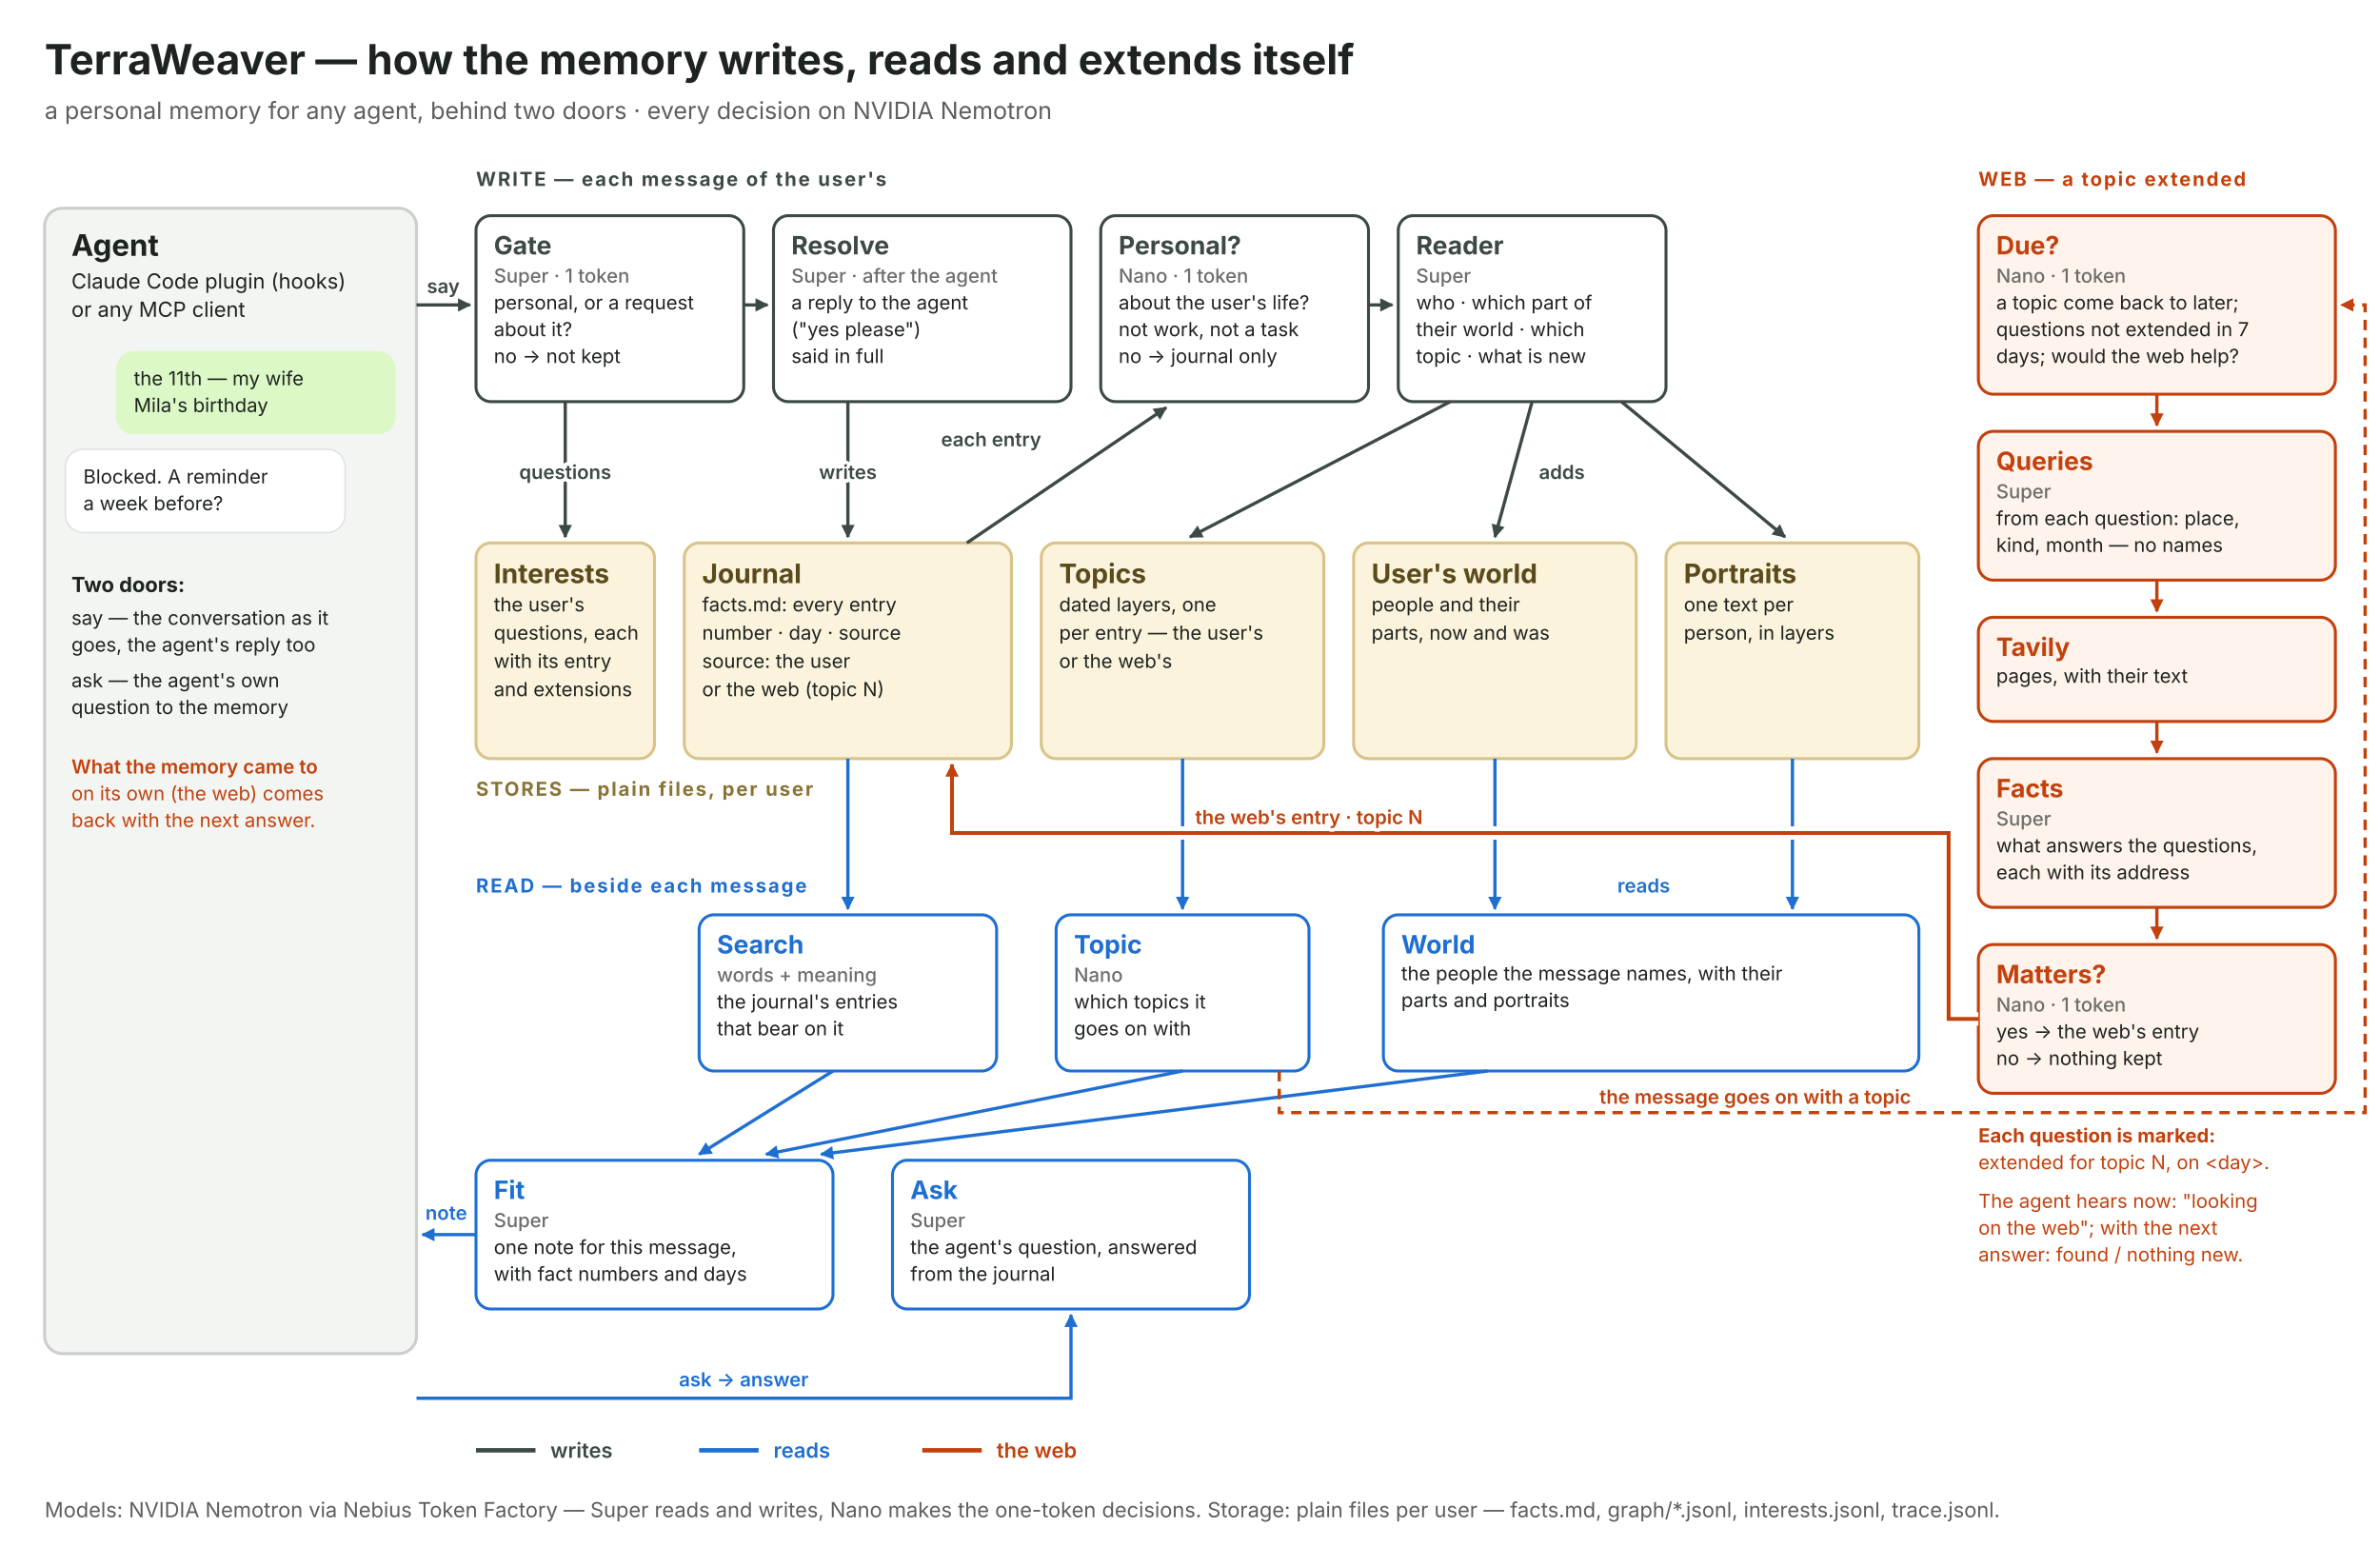
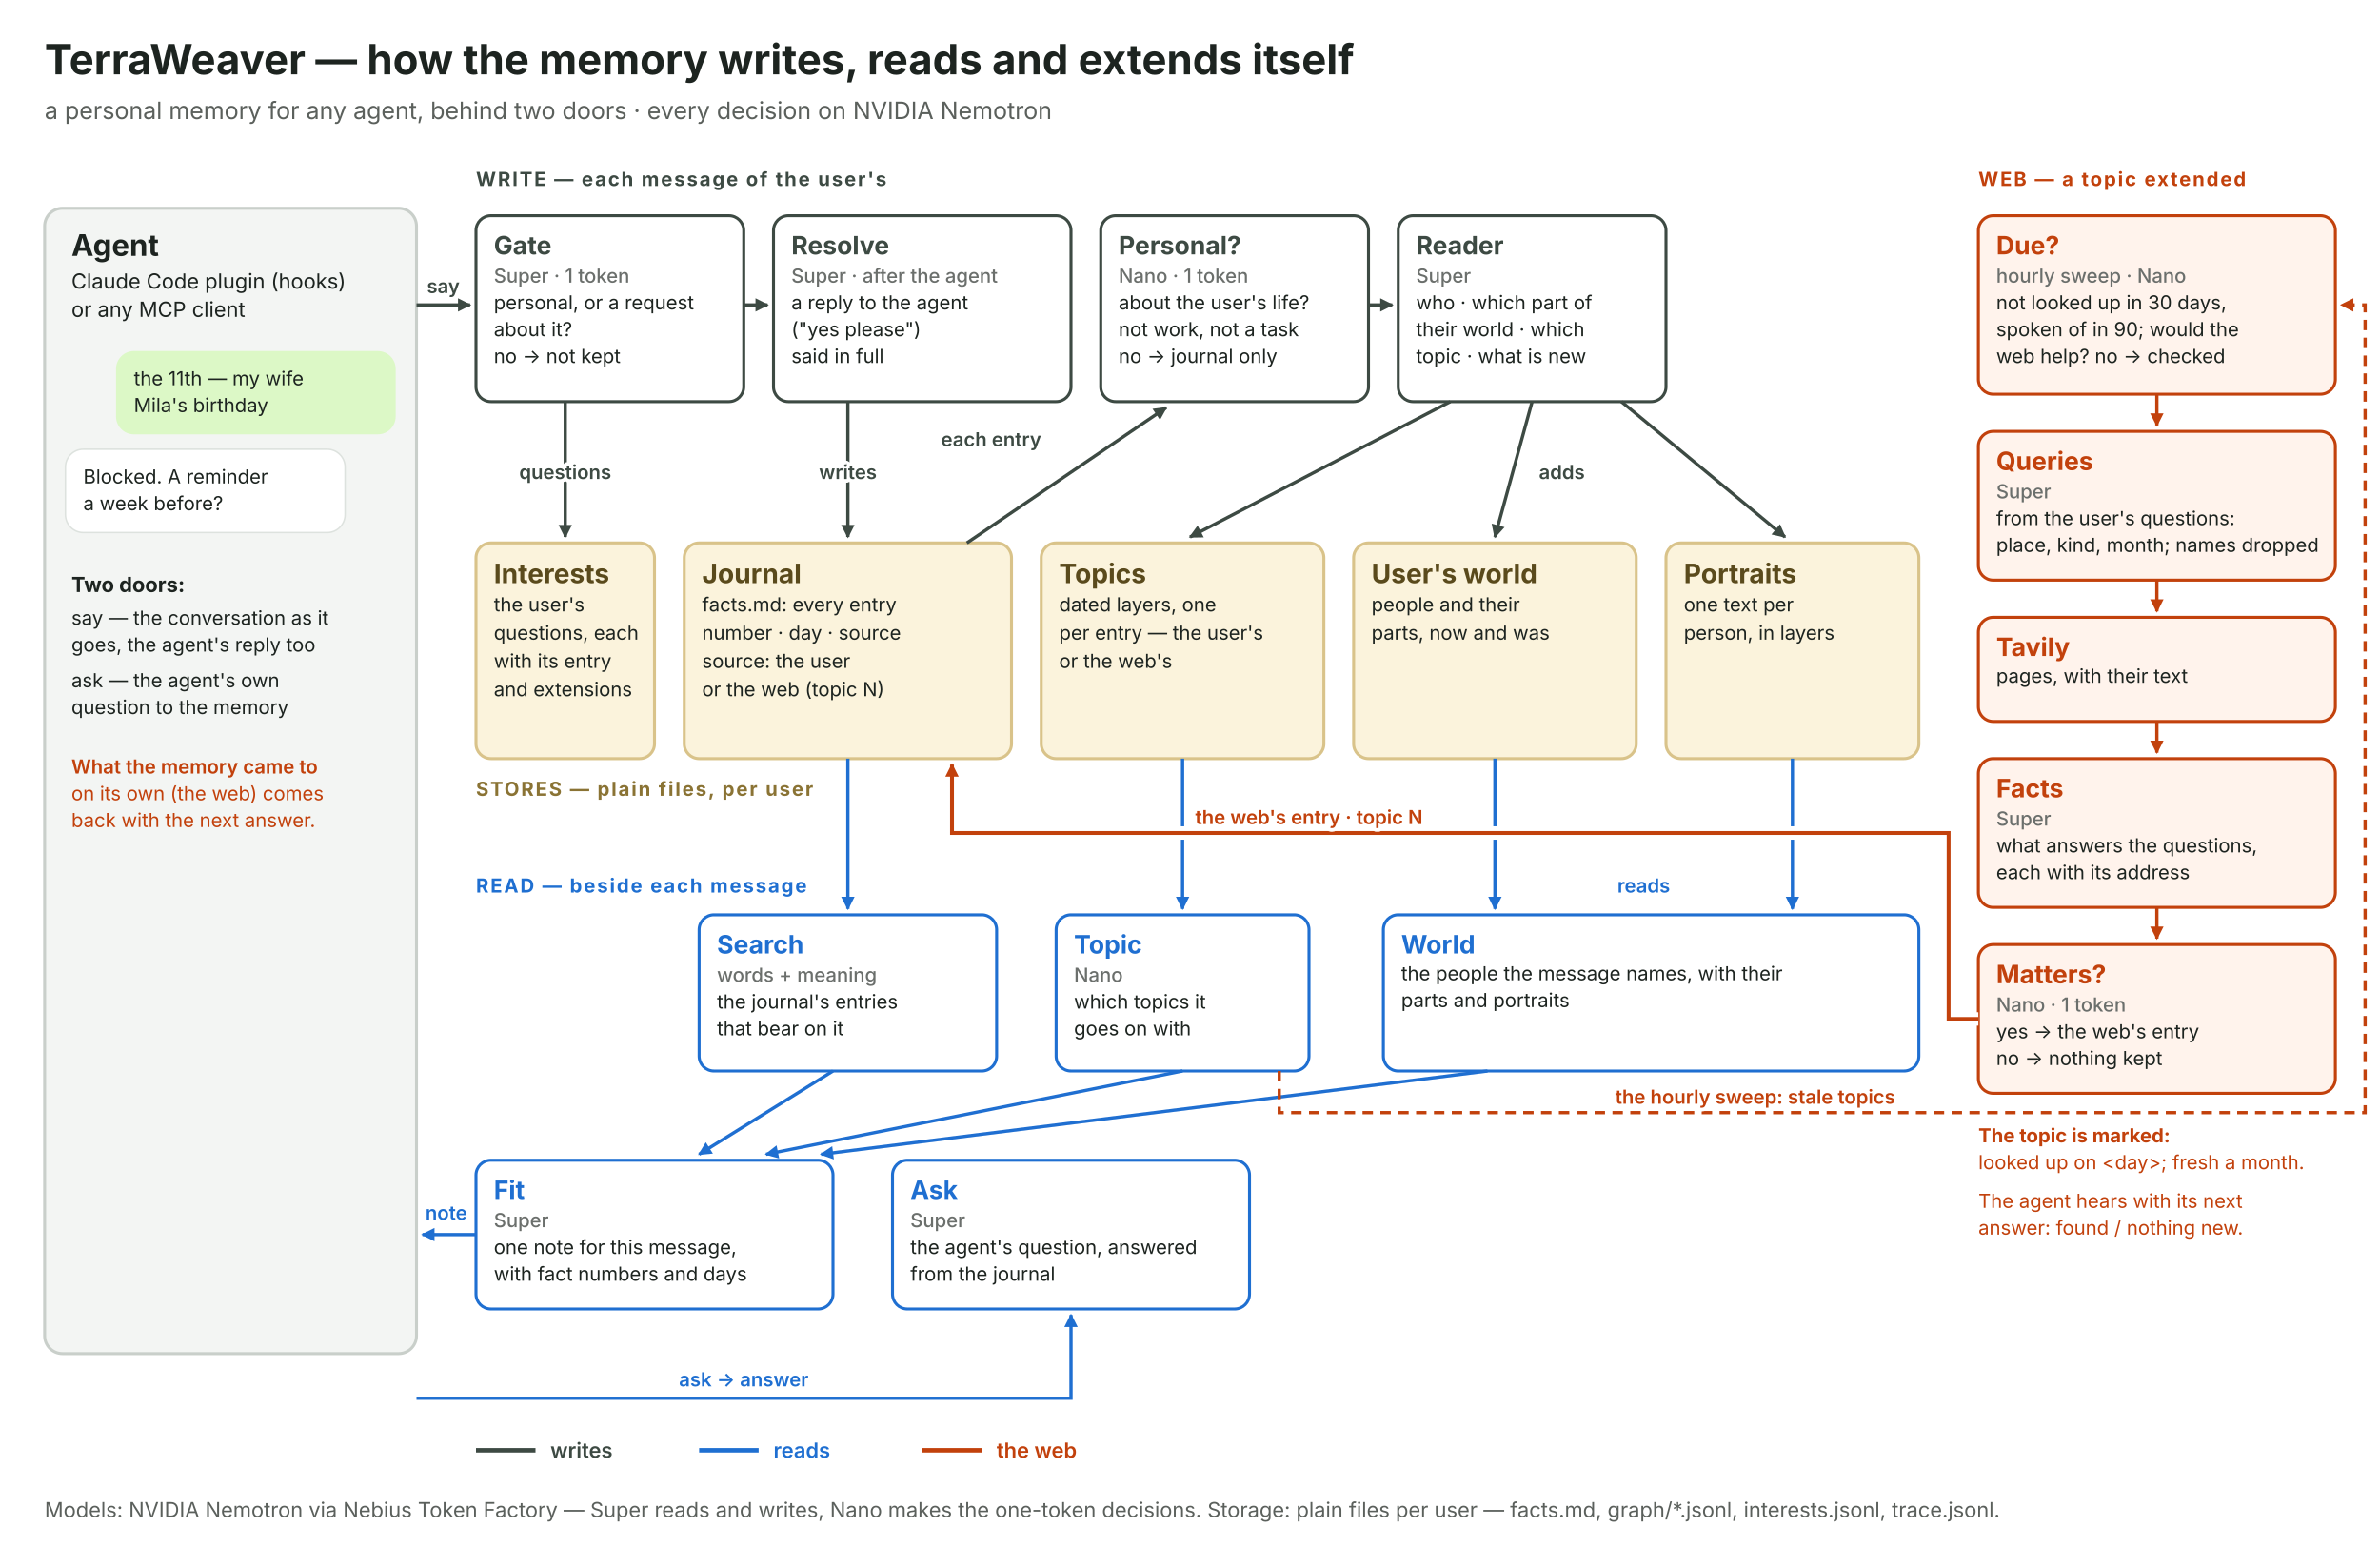
<svg xmlns="http://www.w3.org/2000/svg" viewBox="0 0 1600 1040" width="1600" height="1040" font-family="Inter, Helvetica, Arial, sans-serif" role="img" aria-label="TerraWeaver architecture: the agent talks to the memory through say and ask; messages are gated, resolved and kept in the journal, then read into the user's world, topics and portraits; a note is read back for each message; a topic is extended from the web for the user's questions on it.">
  <defs>
    <marker id="w" viewBox="0 0 10 10" refX="9" refY="5" markerWidth="9" markerHeight="9" markerUnits="userSpaceOnUse" orient="auto-start-reverse">
      <path d="M0,0 L10,5 L0,10 z" fill="#3d4a43" />
    </marker>
    <marker id="r" viewBox="0 0 10 10" refX="9" refY="5" markerWidth="9" markerHeight="9" markerUnits="userSpaceOnUse" orient="auto-start-reverse">
      <path d="M0,0 L10,5 L0,10 z" fill="#1f6fd1" />
    </marker>
    <marker id="x" viewBox="0 0 10 10" refX="9" refY="5" markerWidth="9" markerHeight="9" markerUnits="userSpaceOnUse" orient="auto-start-reverse">
      <path d="M0,0 L10,5 L0,10 z" fill="#c2410c" />
    </marker>
  </defs>
  <rect x="0" y="0" width="1600" height="1040" fill="#ffffff" />
  <text x="30" y="50" font-size="28" font-weight="700" fill="#1d2420" text-anchor="start">TerraWeaver — how the memory writes, reads and extends itself</text>
  <text x="30" y="80" font-size="16" font-weight="400" fill="#5b605c" text-anchor="start">a personal memory for any agent, behind two doors · every decision on NVIDIA Nemotron</text>
  <text x="320" y="125" font-size="13" font-weight="700" fill="#3d4a43" text-anchor="start" letter-spacing="1.2">WRITE — each message of the user's</text>
  <text x="320" y="535" font-size="13" font-weight="700" fill="#8a7334" text-anchor="start" letter-spacing="1.2">STORES — plain files, per user</text>
  <text x="320" y="600" font-size="13" font-weight="700" fill="#1f6fd1" text-anchor="start" letter-spacing="1.2">READ — beside each message</text>
  <text x="1330" y="125" font-size="13" font-weight="700" fill="#c2410c" text-anchor="start" letter-spacing="1.2">WEB — a topic extended</text>
  <rect x="30" y="140" width="250" height="770" rx="12" fill="#f3f5f3" stroke="#c9cfca" stroke-width="2" />
  <text x="48" y="172" font-size="20" font-weight="700" fill="#1d2420" text-anchor="start">Agent</text>
  <text x="48" y="194" font-size="14" font-weight="400" fill="#1d2420" text-anchor="start">Claude Code plugin (hooks)</text>
  <text x="48" y="213" font-size="14" font-weight="400" fill="#1d2420" text-anchor="start">or any MCP client</text>
  <rect x="78" y="236" width="188" height="56" rx="12" fill="#dcf8c6" />
  <text x="90" y="259" font-size="13" font-weight="400" fill="#1d2420" text-anchor="start">the 11th — my wife</text>
  <text x="90" y="277" font-size="13" font-weight="400" fill="#1d2420" text-anchor="start">Mila's birthday</text>
  <rect x="44" y="302" width="188" height="56" rx="12" fill="#ffffff" stroke="#dde2de" />
  <text x="56" y="325" font-size="13" font-weight="400" fill="#1d2420" text-anchor="start">Blocked. A reminder</text>
  <text x="56" y="343" font-size="13" font-weight="400" fill="#1d2420" text-anchor="start">a week before?</text>
  <text x="48" y="398" font-size="14" font-weight="700" fill="#1d2420" text-anchor="start">Two doors:</text>
  <text x="48" y="420" font-size="13" font-weight="400" fill="#1d2420" text-anchor="start">say — the conversation as it</text>
  <text x="48" y="438" font-size="13" font-weight="400" fill="#1d2420" text-anchor="start">goes, the agent's reply too</text>
  <text x="48" y="462" font-size="13" font-weight="400" fill="#1d2420" text-anchor="start">ask — the agent's own</text>
  <text x="48" y="480" font-size="13" font-weight="400" fill="#1d2420" text-anchor="start">question to the memory</text>
  <text x="48" y="520" font-size="13" font-weight="600" fill="#c2410c" text-anchor="start">What the memory came to</text>
  <text x="48" y="538" font-size="13" font-weight="400" fill="#c2410c" text-anchor="start">on its own (the web) comes</text>
  <text x="48" y="556" font-size="13" font-weight="400" fill="#c2410c" text-anchor="start">back with the next answer.</text>
  <rect x="320" y="145" width="180" height="125" rx="10" fill="#ffffff" stroke="#3d4a43" stroke-width="2" />
  <text x="332" y="171" font-size="17" font-weight="700" fill="#3d4a43" text-anchor="start">Gate</text>
  <text x="332" y="190" font-size="13" font-weight="500" fill="#6b6f6c" text-anchor="start">Super · 1 token</text>
  <text x="332" y="208" font-size="13" font-weight="400" fill="#1d2420" text-anchor="start">personal, or a request</text>
  <text x="332" y="226" font-size="13" font-weight="400" fill="#1d2420" text-anchor="start">about it?</text>
  <text x="332" y="244" font-size="13" font-weight="400" fill="#1d2420" text-anchor="start">no → not kept</text>
  <rect x="520" y="145" width="200" height="125" rx="10" fill="#ffffff" stroke="#3d4a43" stroke-width="2" />
  <text x="532" y="171" font-size="17" font-weight="700" fill="#3d4a43" text-anchor="start">Resolve</text>
  <text x="532" y="190" font-size="13" font-weight="500" fill="#6b6f6c" text-anchor="start">Super · after the agent</text>
  <text x="532" y="208" font-size="13" font-weight="400" fill="#1d2420" text-anchor="start">a reply to the agent</text>
  <text x="532" y="226" font-size="13" font-weight="400" fill="#1d2420" text-anchor="start">("yes please")</text>
  <text x="532" y="244" font-size="13" font-weight="400" fill="#1d2420" text-anchor="start">said in full</text>
  <rect x="740" y="145" width="180" height="125" rx="10" fill="#ffffff" stroke="#3d4a43" stroke-width="2" />
  <text x="752" y="171" font-size="17" font-weight="700" fill="#3d4a43" text-anchor="start">Personal?</text>
  <text x="752" y="190" font-size="13" font-weight="500" fill="#6b6f6c" text-anchor="start">Nano · 1 token</text>
  <text x="752" y="208" font-size="13" font-weight="400" fill="#1d2420" text-anchor="start">about the user's life?</text>
  <text x="752" y="226" font-size="13" font-weight="400" fill="#1d2420" text-anchor="start">not work, not a task</text>
  <text x="752" y="244" font-size="13" font-weight="400" fill="#1d2420" text-anchor="start">no → journal only</text>
  <rect x="940" y="145" width="180" height="125" rx="10" fill="#ffffff" stroke="#3d4a43" stroke-width="2" />
  <text x="952" y="171" font-size="17" font-weight="700" fill="#3d4a43" text-anchor="start">Reader</text>
  <text x="952" y="190" font-size="13" font-weight="500" fill="#6b6f6c" text-anchor="start">Super</text>
  <text x="952" y="208" font-size="13" font-weight="400" fill="#1d2420" text-anchor="start">who · which part of</text>
  <text x="952" y="226" font-size="13" font-weight="400" fill="#1d2420" text-anchor="start">their world · which</text>
  <text x="952" y="244" font-size="13" font-weight="400" fill="#1d2420" text-anchor="start">topic · what is new</text>
  <path d="M280,205 H316" fill="none" stroke="#3d4a43" stroke-width="2.2" marker-end="url(#w)" />
  <text x="298" y="197" font-size="13" font-weight="600" fill="#3d4a43" text-anchor="middle" paint-order="stroke" stroke="#ffffff" stroke-width="5" stroke-linejoin="round">say</text>
  <path d="M500,205 H516" fill="none" stroke="#3d4a43" stroke-width="2.2" marker-end="url(#w)" />
  <path d="M920,205 H936" fill="none" stroke="#3d4a43" stroke-width="2.2" marker-end="url(#w)" />
  <rect x="320" y="365" width="120" height="145" rx="10" fill="#fbf3dc" stroke="#d9c38a" stroke-width="2" />
  <text x="332" y="392" font-size="18" font-weight="700" fill="#5a4a1c" text-anchor="start">Interests</text>
  <text x="332" y="411" font-size="13" font-weight="400" fill="#1d2420" text-anchor="start">the user's</text>
  <text x="332" y="430" font-size="13" font-weight="400" fill="#1d2420" text-anchor="start">questions, each</text>
  <text x="332" y="449" font-size="13" font-weight="400" fill="#1d2420" text-anchor="start">with its entry</text>
  <text x="332" y="468" font-size="13" font-weight="400" fill="#1d2420" text-anchor="start">and extensions</text>
  <rect x="460" y="365" width="220" height="145" rx="10" fill="#fbf3dc" stroke="#d9c38a" stroke-width="2" />
  <text x="472" y="392" font-size="18" font-weight="700" fill="#5a4a1c" text-anchor="start">Journal</text>
  <text x="472" y="411" font-size="13" font-weight="400" fill="#1d2420" text-anchor="start">facts.md: every entry</text>
  <text x="472" y="430" font-size="13" font-weight="400" fill="#1d2420" text-anchor="start">number · day · source</text>
  <text x="472" y="449" font-size="13" font-weight="400" fill="#1d2420" text-anchor="start">source: the user</text>
  <text x="472" y="468" font-size="13" font-weight="400" fill="#1d2420" text-anchor="start">or the web (topic N)</text>
  <rect x="700" y="365" width="190" height="145" rx="10" fill="#fbf3dc" stroke="#d9c38a" stroke-width="2" />
  <text x="712" y="392" font-size="18" font-weight="700" fill="#5a4a1c" text-anchor="start">Topics</text>
  <text x="712" y="411" font-size="13" font-weight="400" fill="#1d2420" text-anchor="start">dated layers, one</text>
  <text x="712" y="430" font-size="13" font-weight="400" fill="#1d2420" text-anchor="start">per entry — the user's</text>
  <text x="712" y="449" font-size="13" font-weight="400" fill="#1d2420" text-anchor="start">or the web's</text>
  <rect x="910" y="365" width="190" height="145" rx="10" fill="#fbf3dc" stroke="#d9c38a" stroke-width="2" />
  <text x="922" y="392" font-size="18" font-weight="700" fill="#5a4a1c" text-anchor="start">User's world</text>
  <text x="922" y="411" font-size="13" font-weight="400" fill="#1d2420" text-anchor="start">people and their</text>
  <text x="922" y="430" font-size="13" font-weight="400" fill="#1d2420" text-anchor="start">parts, now and was</text>
  <rect x="1120" y="365" width="170" height="145" rx="10" fill="#fbf3dc" stroke="#d9c38a" stroke-width="2" />
  <text x="1132" y="392" font-size="18" font-weight="700" fill="#5a4a1c" text-anchor="start">Portraits</text>
  <text x="1132" y="411" font-size="13" font-weight="400" fill="#1d2420" text-anchor="start">one text per</text>
  <text x="1132" y="430" font-size="13" font-weight="400" fill="#1d2420" text-anchor="start">person, in layers</text>
  <path d="M380,270 V361" fill="none" stroke="#3d4a43" stroke-width="2.2" marker-end="url(#w)" />
  <text x="380" y="322" font-size="13" font-weight="600" fill="#3d4a43" text-anchor="middle" paint-order="stroke" stroke="#ffffff" stroke-width="5" stroke-linejoin="round">questions</text>
  <path d="M570,270 V361" fill="none" stroke="#3d4a43" stroke-width="2.2" marker-end="url(#w)" />
  <text x="570" y="322" font-size="13" font-weight="600" fill="#3d4a43" text-anchor="middle" paint-order="stroke" stroke="#ffffff" stroke-width="5" stroke-linejoin="round">writes</text>
  <path d="M650,365 L784,274" fill="none" stroke="#3d4a43" stroke-width="2.2" marker-end="url(#w)" />
  <text x="700" y="300" font-size="13" font-weight="600" fill="#3d4a43" text-anchor="end" paint-order="stroke" stroke="#ffffff" stroke-width="5" stroke-linejoin="round">each entry</text>
  <path d="M975,270 L800,361" fill="none" stroke="#3d4a43" stroke-width="2.2" marker-end="url(#w)" />
  <path d="M1030,270 L1005,361" fill="none" stroke="#3d4a43" stroke-width="2.2" marker-end="url(#w)" />
  <path d="M1090,270 L1200,361" fill="none" stroke="#3d4a43" stroke-width="2.2" marker-end="url(#w)" />
  <text x="1050" y="322" font-size="13" font-weight="600" fill="#3d4a43" text-anchor="middle" paint-order="stroke" stroke="#ffffff" stroke-width="5" stroke-linejoin="round">adds</text>
  <rect x="470" y="615" width="200" height="105" rx="10" fill="#ffffff" stroke="#1f6fd1" stroke-width="2" />
  <text x="482" y="641" font-size="17" font-weight="700" fill="#1f6fd1" text-anchor="start">Search</text>
  <text x="482" y="660" font-size="13" font-weight="500" fill="#6b6f6c" text-anchor="start">words + meaning</text>
  <text x="482" y="678" font-size="13" font-weight="400" fill="#1d2420" text-anchor="start">the journal's entries</text>
  <text x="482" y="696" font-size="13" font-weight="400" fill="#1d2420" text-anchor="start">that bear on it</text>
  <rect x="710" y="615" width="170" height="105" rx="10" fill="#ffffff" stroke="#1f6fd1" stroke-width="2" />
  <text x="722" y="641" font-size="17" font-weight="700" fill="#1f6fd1" text-anchor="start">Topic</text>
  <text x="722" y="660" font-size="13" font-weight="500" fill="#6b6f6c" text-anchor="start">Nano</text>
  <text x="722" y="678" font-size="13" font-weight="400" fill="#1d2420" text-anchor="start">which topics it</text>
  <text x="722" y="696" font-size="13" font-weight="400" fill="#1d2420" text-anchor="start">goes on with</text>
  <rect x="930" y="615" width="360" height="105" rx="10" fill="#ffffff" stroke="#1f6fd1" stroke-width="2" />
  <text x="942" y="641" font-size="17" font-weight="700" fill="#1f6fd1" text-anchor="start">World</text>
  <text x="942" y="659" font-size="13" font-weight="400" fill="#1d2420" text-anchor="start">the people the message names, with their</text>
  <text x="942" y="677" font-size="13" font-weight="400" fill="#1d2420" text-anchor="start">parts and portraits</text>
  <path d="M570,510 V611" fill="none" stroke="#1f6fd1" stroke-width="2.2" marker-end="url(#r)" />
  <path d="M795,510 V611" fill="none" stroke="#1f6fd1" stroke-width="2.2" marker-end="url(#r)" />
  <path d="M1005,510 V611" fill="none" stroke="#1f6fd1" stroke-width="2.2" marker-end="url(#r)" />
  <path d="M1205,510 V611" fill="none" stroke="#1f6fd1" stroke-width="2.2" marker-end="url(#r)" />
  <text x="1105" y="600" font-size="13" font-weight="600" fill="#1f6fd1" text-anchor="middle" paint-order="stroke" stroke="#ffffff" stroke-width="5" stroke-linejoin="round">reads</text>
  <rect x="320" y="780" width="240" height="100" rx="10" fill="#ffffff" stroke="#1f6fd1" stroke-width="2" />
  <text x="332" y="806" font-size="17" font-weight="700" fill="#1f6fd1" text-anchor="start">Fit</text>
  <text x="332" y="825" font-size="13" font-weight="500" fill="#6b6f6c" text-anchor="start">Super</text>
  <text x="332" y="843" font-size="13" font-weight="400" fill="#1d2420" text-anchor="start">one note for this message,</text>
  <text x="332" y="861" font-size="13" font-weight="400" fill="#1d2420" text-anchor="start">with fact numbers and days</text>
  <rect x="600" y="780" width="240" height="100" rx="10" fill="#ffffff" stroke="#1f6fd1" stroke-width="2" />
  <text x="612" y="806" font-size="17" font-weight="700" fill="#1f6fd1" text-anchor="start">Ask</text>
  <text x="612" y="825" font-size="13" font-weight="500" fill="#6b6f6c" text-anchor="start">Super</text>
  <text x="612" y="843" font-size="13" font-weight="400" fill="#1d2420" text-anchor="start">the agent's question, answered</text>
  <text x="612" y="861" font-size="13" font-weight="400" fill="#1d2420" text-anchor="start">from the journal</text>
  <path d="M560,720 L470,776" fill="none" stroke="#1f6fd1" stroke-width="2.2" marker-end="url(#r)" />
  <path d="M795,720 L515,776" fill="none" stroke="#1f6fd1" stroke-width="2.2" marker-end="url(#r)" />
  <path d="M1000,720 L552,776" fill="none" stroke="#1f6fd1" stroke-width="2.2" marker-end="url(#r)" />
  <path d="M320,830 H284" fill="none" stroke="#1f6fd1" stroke-width="2.2" marker-end="url(#r)" />
  <text x="300" y="820" font-size="13" font-weight="600" fill="#1f6fd1" text-anchor="middle" paint-order="stroke" stroke="#ffffff" stroke-width="5" stroke-linejoin="round">note</text>
  <path d="M280,940 H720 V884" fill="none" stroke="#1f6fd1" stroke-width="2.2" marker-end="url(#r)" />
  <text x="500" y="932" font-size="13" font-weight="600" fill="#1f6fd1" text-anchor="middle" paint-order="stroke" stroke="#ffffff" stroke-width="5" stroke-linejoin="round">ask → answer</text>
  <rect x="1330" y="145" width="240" height="120" rx="10" fill="#fff3ec" stroke="#c2410c" stroke-width="2" />
  <text x="1342" y="171" font-size="17" font-weight="700" fill="#c2410c" text-anchor="start">Due?</text>
-   <text x="1342" y="190" font-size="13" font-weight="500" fill="#6b6f6c" text-anchor="start">Nano · 1 token</text>
-   <text x="1342" y="208" font-size="13" font-weight="400" fill="#1d2420" text-anchor="start">a topic come back to later;</text>
-   <text x="1342" y="226" font-size="13" font-weight="400" fill="#1d2420" text-anchor="start">questions not extended in 7</text>
-   <text x="1342" y="244" font-size="13" font-weight="400" fill="#1d2420" text-anchor="start">days; would the web help?</text>
+   <text x="1342" y="190" font-size="13" font-weight="500" fill="#6b6f6c" text-anchor="start">hourly sweep · Nano</text>
+   <text x="1342" y="208" font-size="13" font-weight="400" fill="#1d2420" text-anchor="start">not looked up in 30 days,</text>
+   <text x="1342" y="226" font-size="13" font-weight="400" fill="#1d2420" text-anchor="start">spoken of in 90; would the</text>
+   <text x="1342" y="244" font-size="13" font-weight="400" fill="#1d2420" text-anchor="start">web help? no → checked</text>
  <rect x="1330" y="290" width="240" height="100" rx="10" fill="#fff3ec" stroke="#c2410c" stroke-width="2" />
  <text x="1342" y="316" font-size="17" font-weight="700" fill="#c2410c" text-anchor="start">Queries</text>
  <text x="1342" y="335" font-size="13" font-weight="500" fill="#6b6f6c" text-anchor="start">Super</text>
-   <text x="1342" y="353" font-size="13" font-weight="400" fill="#1d2420" text-anchor="start">from each question: place,</text>
-   <text x="1342" y="371" font-size="13" font-weight="400" fill="#1d2420" text-anchor="start">kind, month — no names</text>
+   <text x="1342" y="353" font-size="13" font-weight="400" fill="#1d2420" text-anchor="start">from the user's questions:</text>
+   <text x="1342" y="371" font-size="13" font-weight="400" fill="#1d2420" text-anchor="start">place, kind, month; names dropped</text>
  <rect x="1330" y="415" width="240" height="70" rx="10" fill="#fff3ec" stroke="#c2410c" stroke-width="2" />
  <text x="1342" y="441" font-size="17" font-weight="700" fill="#c2410c" text-anchor="start">Tavily</text>
  <text x="1342" y="459" font-size="13" font-weight="400" fill="#1d2420" text-anchor="start">pages, with their text</text>
  <rect x="1330" y="510" width="240" height="100" rx="10" fill="#fff3ec" stroke="#c2410c" stroke-width="2" />
  <text x="1342" y="536" font-size="17" font-weight="700" fill="#c2410c" text-anchor="start">Facts</text>
  <text x="1342" y="555" font-size="13" font-weight="500" fill="#6b6f6c" text-anchor="start">Super</text>
  <text x="1342" y="573" font-size="13" font-weight="400" fill="#1d2420" text-anchor="start">what answers the questions,</text>
  <text x="1342" y="591" font-size="13" font-weight="400" fill="#1d2420" text-anchor="start">each with its address</text>
  <rect x="1330" y="635" width="240" height="100" rx="10" fill="#fff3ec" stroke="#c2410c" stroke-width="2" />
  <text x="1342" y="661" font-size="17" font-weight="700" fill="#c2410c" text-anchor="start">Matters?</text>
  <text x="1342" y="680" font-size="13" font-weight="500" fill="#6b6f6c" text-anchor="start">Nano · 1 token</text>
  <text x="1342" y="698" font-size="13" font-weight="400" fill="#1d2420" text-anchor="start">yes → the web's entry</text>
  <text x="1342" y="716" font-size="13" font-weight="400" fill="#1d2420" text-anchor="start">no → nothing kept</text>
  <path d="M1450,265 V286" fill="none" stroke="#c2410c" stroke-width="2.2" marker-end="url(#x)" />
  <path d="M1450,390 V411" fill="none" stroke="#c2410c" stroke-width="2.2" marker-end="url(#x)" />
  <path d="M1450,485 V506" fill="none" stroke="#c2410c" stroke-width="2.2" marker-end="url(#x)" />
  <path d="M1450,610 V631" fill="none" stroke="#c2410c" stroke-width="2.2" marker-end="url(#x)" />
-   <text x="1330" y="768" font-size="13" font-weight="700" fill="#c2410c" text-anchor="start">Each question is marked:</text>
-   <text x="1330" y="786" font-size="13" font-weight="400" fill="#c2410c" text-anchor="start">extended for topic N, on &lt;day&gt;.</text>
-   <text x="1330" y="812" font-size="13" font-weight="400" fill="#c2410c" text-anchor="start">The agent hears now: "looking</text>
-   <text x="1330" y="830" font-size="13" font-weight="400" fill="#c2410c" text-anchor="start">on the web"; with the next</text>
-   <text x="1330" y="848" font-size="13" font-weight="400" fill="#c2410c" text-anchor="start">answer: found / nothing new.</text>
+   <text x="1330" y="768" font-size="13" font-weight="700" fill="#c2410c" text-anchor="start">The topic is marked:</text>
+   <text x="1330" y="786" font-size="13" font-weight="400" fill="#c2410c" text-anchor="start">looked up on &lt;day&gt;; fresh a month.</text>
+   <text x="1330" y="812" font-size="13" font-weight="400" fill="#c2410c" text-anchor="start">The agent hears with its next</text>
+   <text x="1330" y="830" font-size="13" font-weight="400" fill="#c2410c" text-anchor="start">answer: found / nothing new.</text>
  <path d="M860,720 V748 H1590 V205 H1574" fill="none" stroke="#c2410c" stroke-width="2.2" stroke-dasharray="7 5" marker-end="url(#x)" />
-   <text x="1180" y="742" font-size="13" font-weight="600" fill="#c2410c" text-anchor="middle" paint-order="stroke" stroke="#ffffff" stroke-width="5" stroke-linejoin="round">the message goes on with a topic</text>
+   <text x="1180" y="742" font-size="13" font-weight="600" fill="#c2410c" text-anchor="middle" paint-order="stroke" stroke="#ffffff" stroke-width="5" stroke-linejoin="round">the hourly sweep: stale topics</text>
  <path d="M1330,685 H1310 V560 H640 V514" fill="none" stroke="#ffffff" stroke-width="9" />
  <path d="M1330,685 H1310 V560 H640 V514" fill="none" stroke="#c2410c" stroke-width="2.6" marker-end="url(#x)" />
  <text x="880" y="554" font-size="13" font-weight="600" fill="#c2410c" text-anchor="middle" paint-order="stroke" stroke="#ffffff" stroke-width="5" stroke-linejoin="round">the web's entry · topic N</text>
  <line x1="320" y1="975" x2="360" y2="975" stroke="#3d4a43" stroke-width="3" />
  <text x="370" y="980" font-size="14" font-weight="600" fill="#3d4a43" text-anchor="start">writes</text>
  <line x1="470" y1="975" x2="510" y2="975" stroke="#1f6fd1" stroke-width="3" />
  <text x="520" y="980" font-size="14" font-weight="600" fill="#1f6fd1" text-anchor="start">reads</text>
  <line x1="620" y1="975" x2="660" y2="975" stroke="#c2410c" stroke-width="3" />
  <text x="670" y="980" font-size="14" font-weight="600" fill="#c2410c" text-anchor="start">the web</text>
  <text x="30" y="1020" font-size="14" font-weight="400" fill="#5b605c" text-anchor="start">Models: NVIDIA Nemotron via Nebius Token Factory — Super reads and writes, Nano makes the one-token decisions. Storage: plain files per user — facts.md, graph/*.jsonl, interests.jsonl, trace.jsonl.</text>
</svg>
